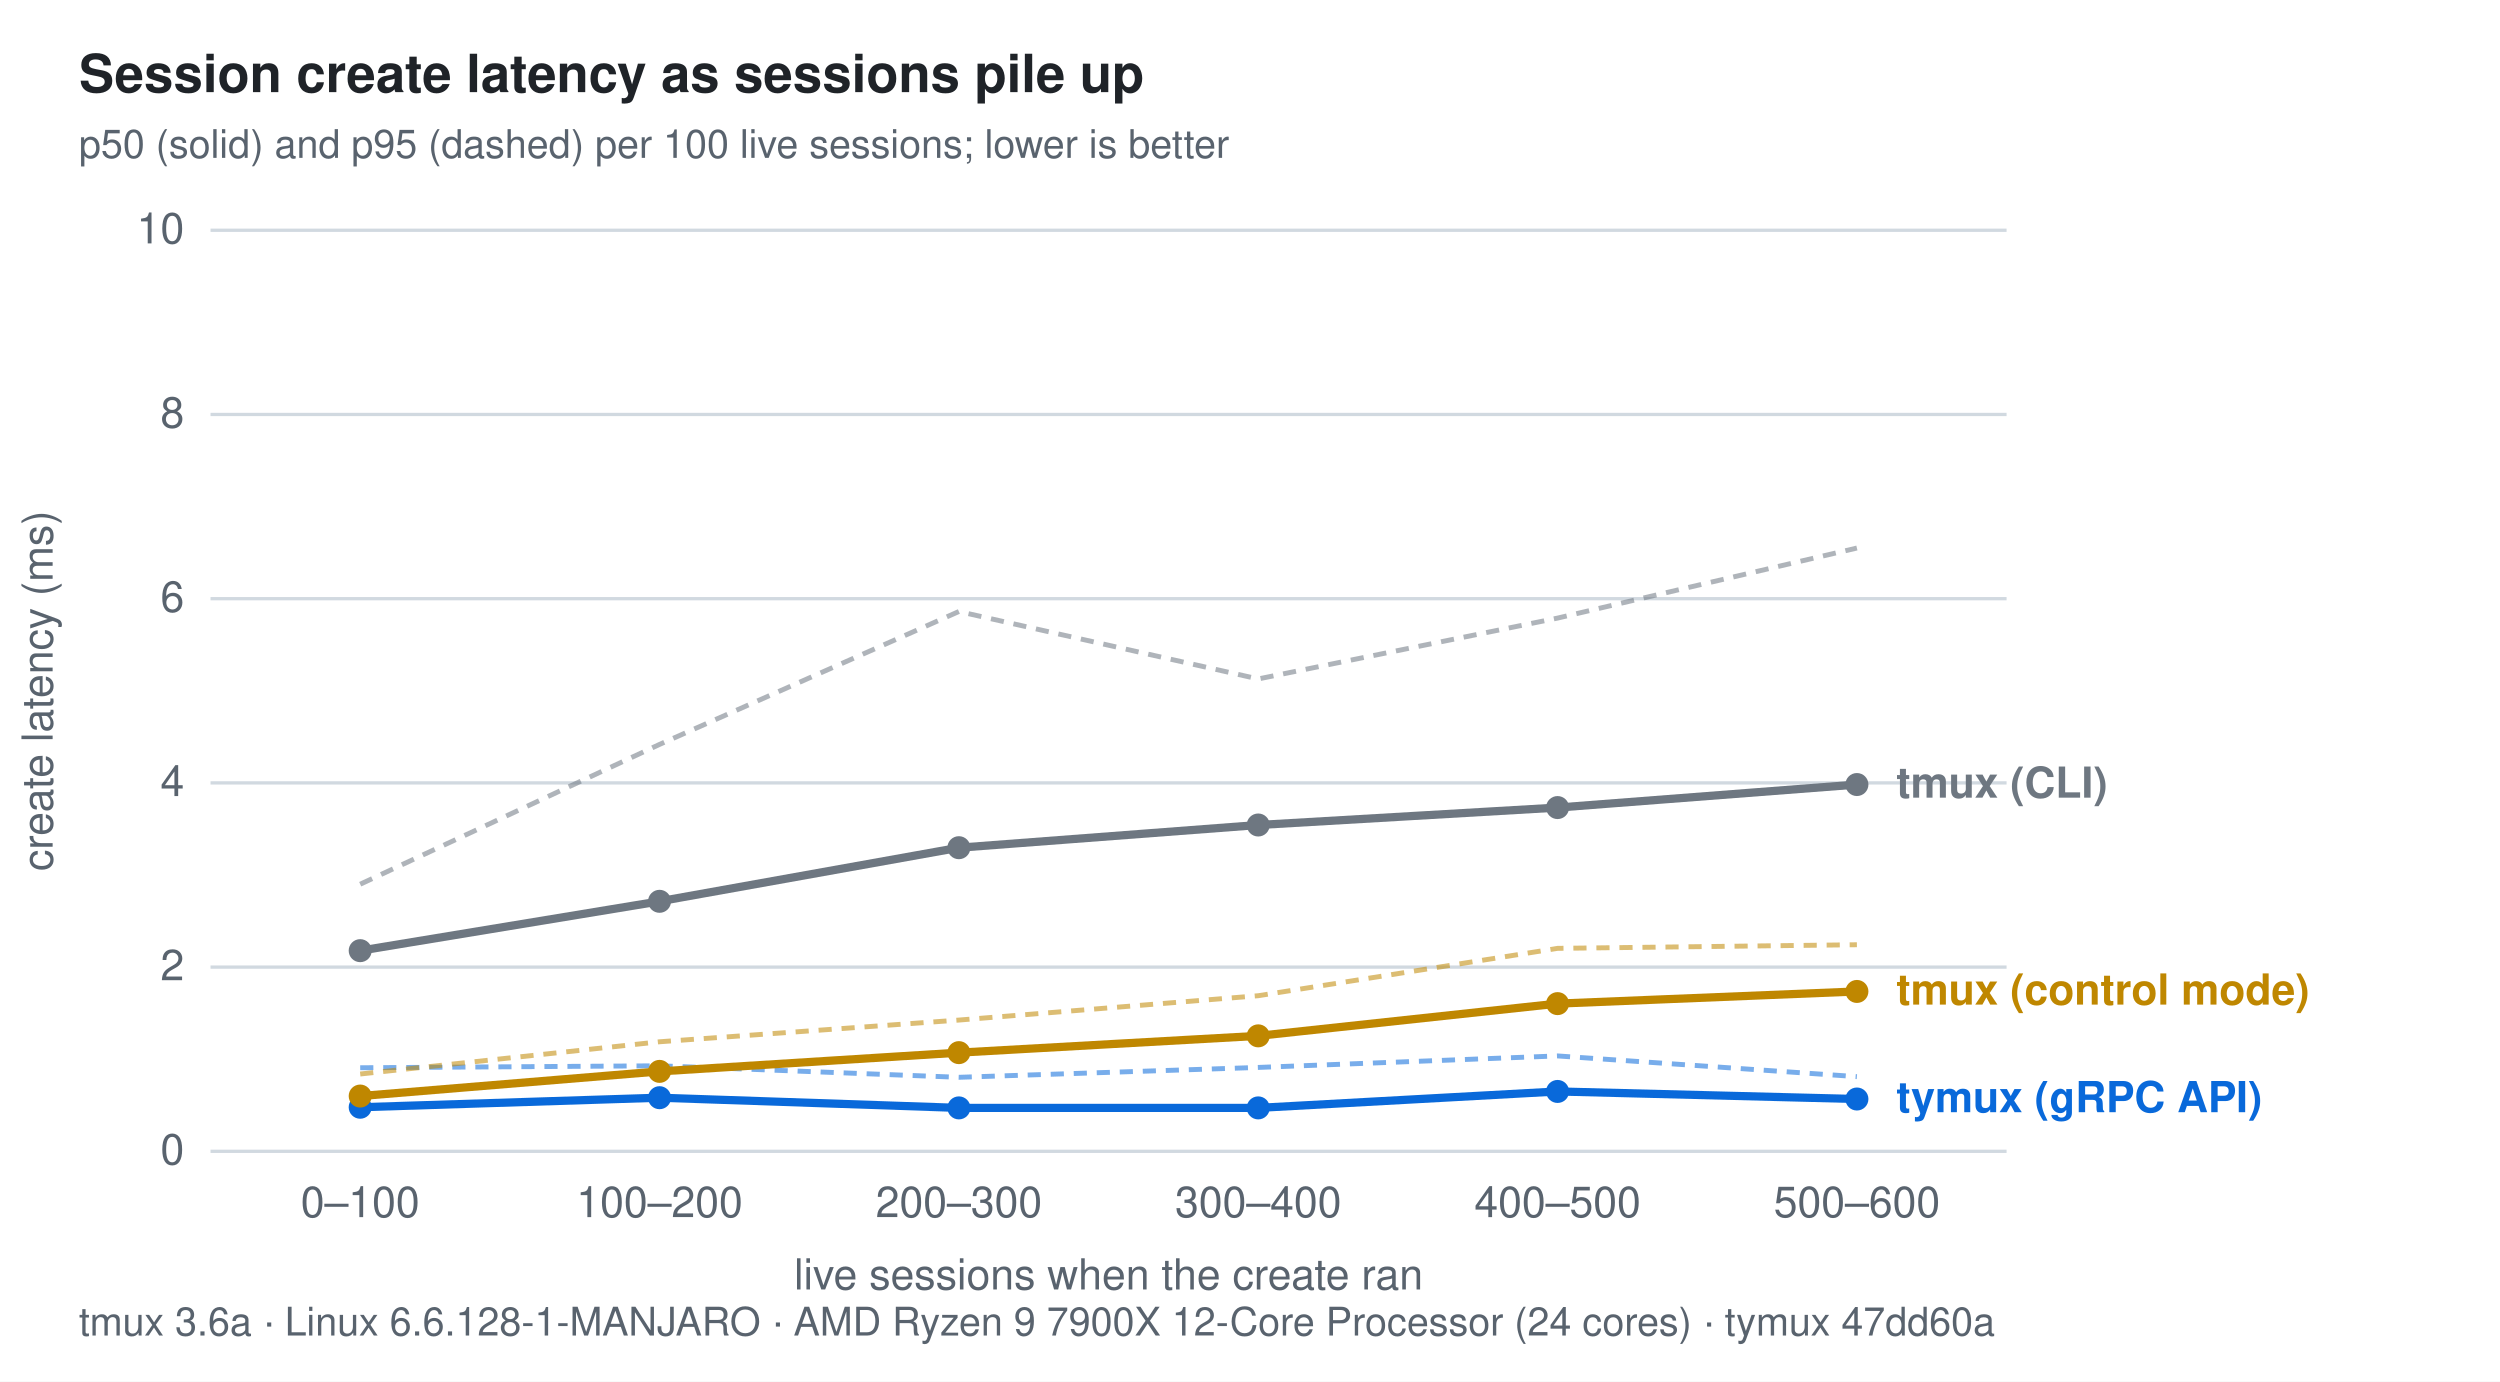
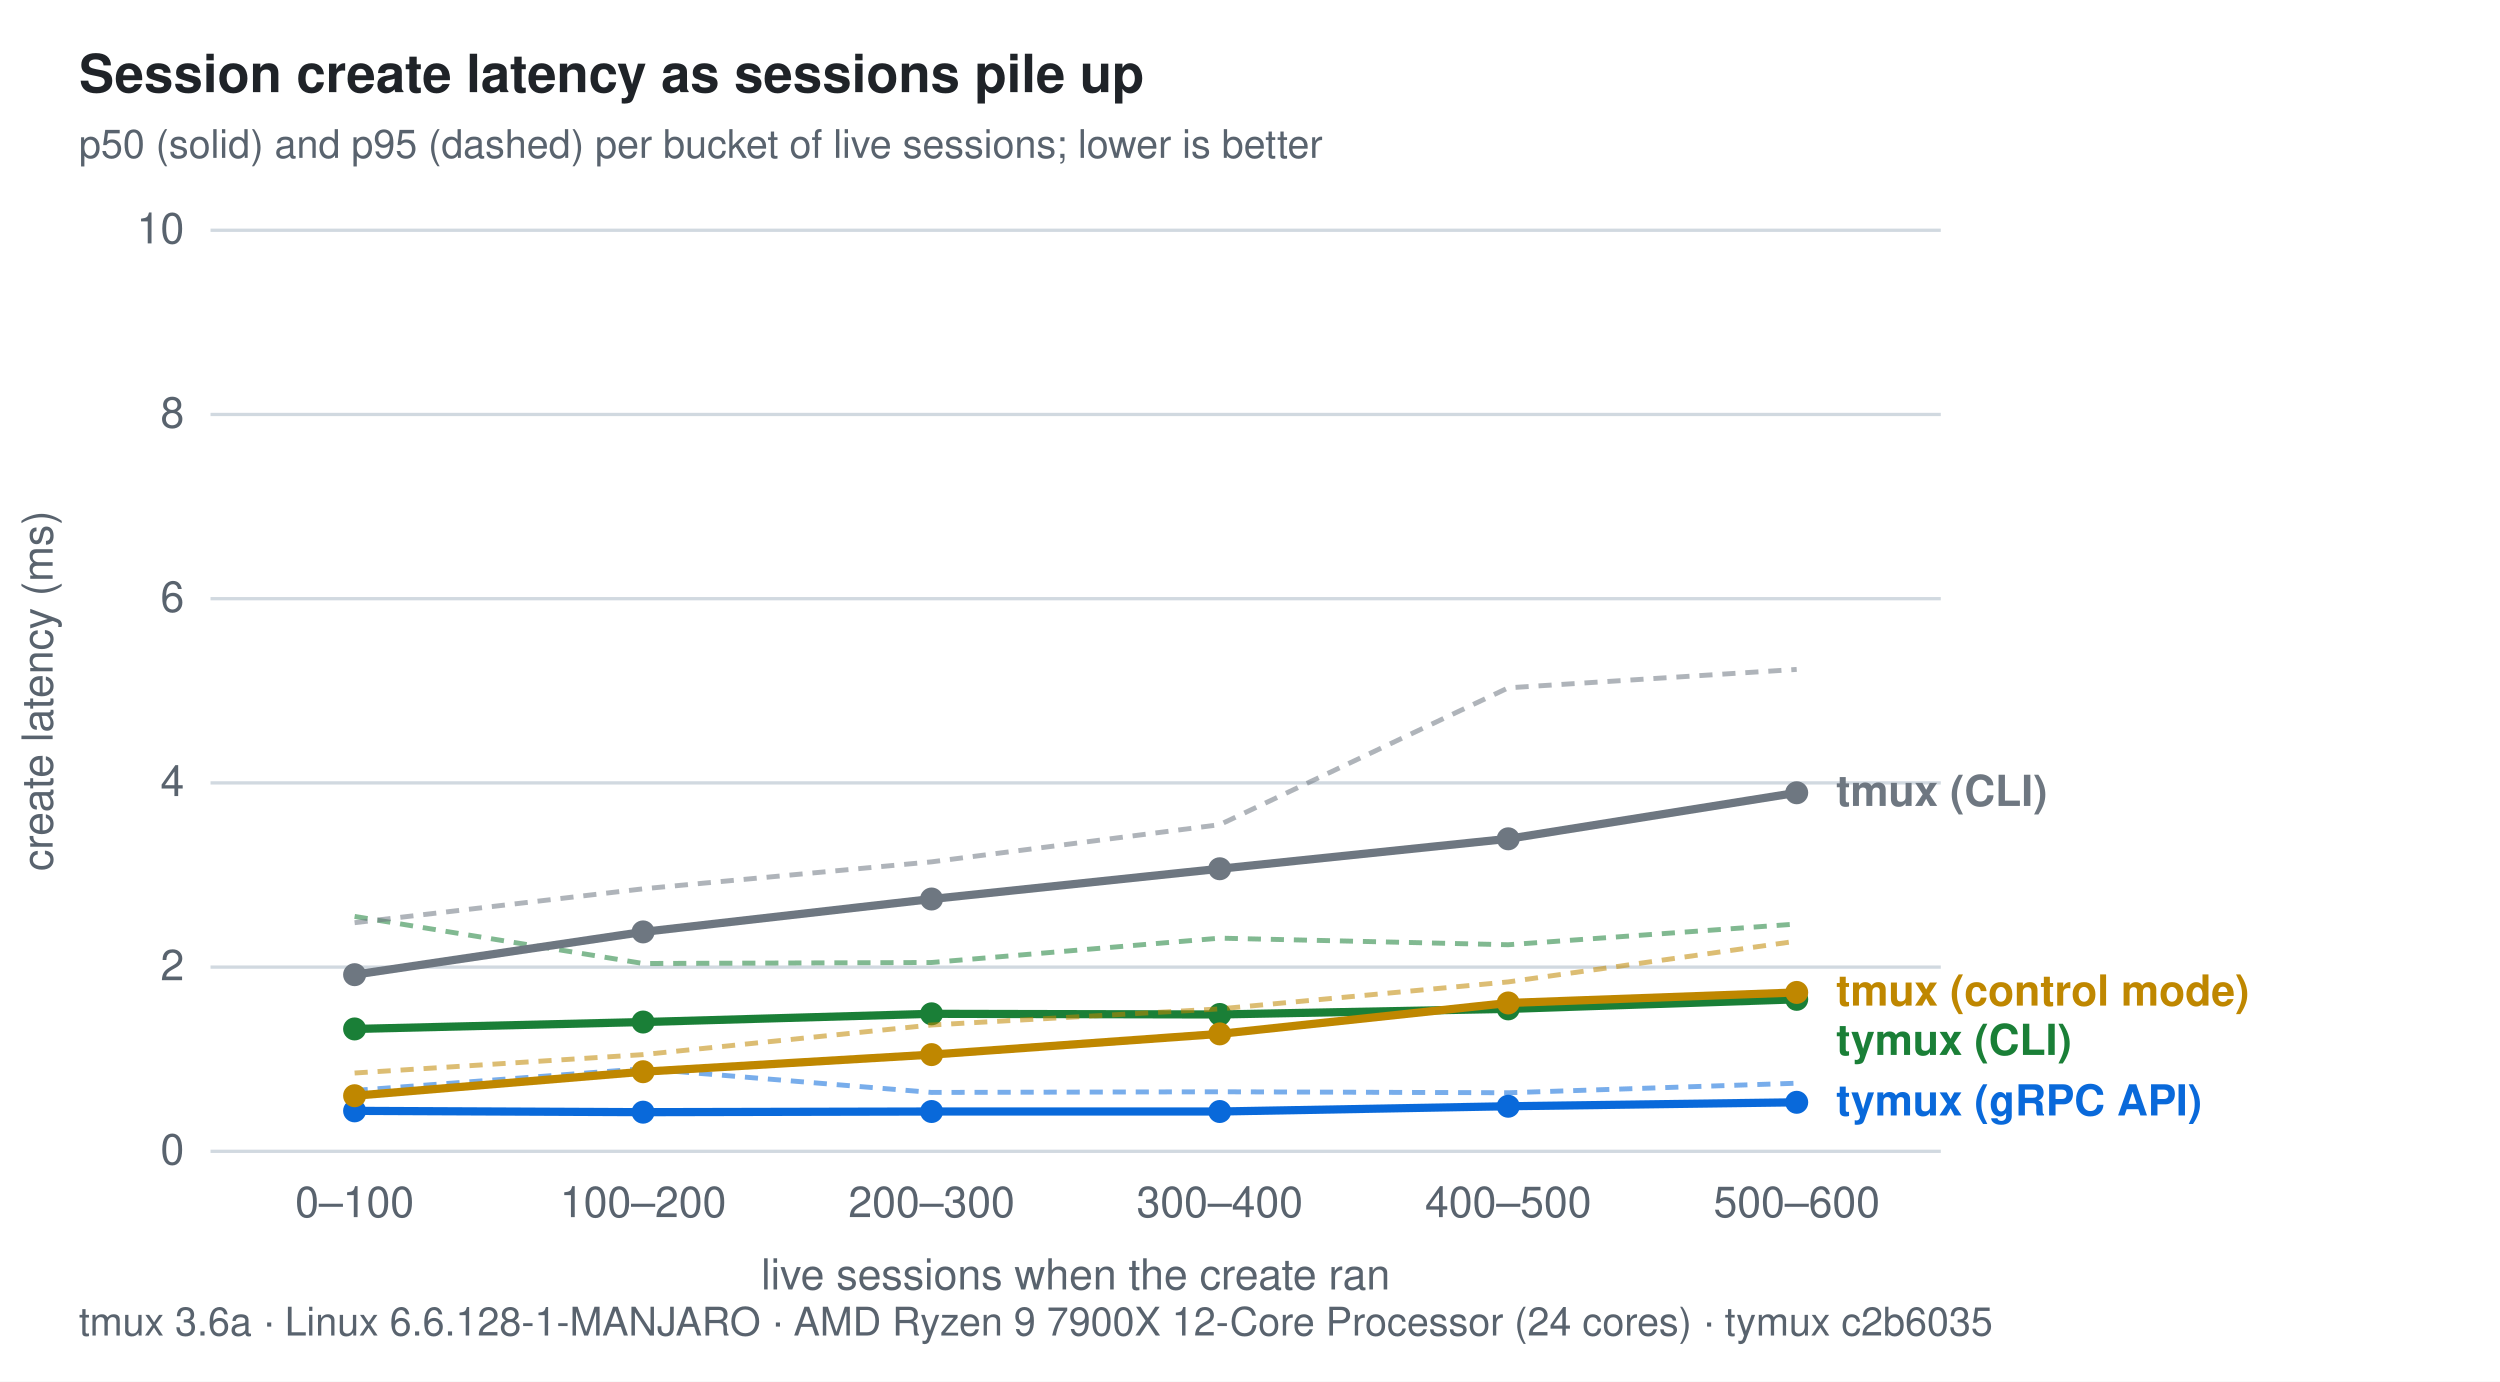
<svg xmlns="http://www.w3.org/2000/svg" viewBox="0 0 760 420" width="760" height="420" role="img" aria-labelledby="t d">
  <style>
  .bg{fill:#ffffff} .fg{fill:#1f2328} .mut{fill:#59636e} .grid{stroke:#d1d9e0;stroke-width:1}
  .ln{fill:none;stroke-width:2.5} .p95{fill:none;stroke-width:1.5;stroke-dasharray:4 3;opacity:.55}
-   .whisk{fill:none;stroke-width:1.5;stroke-dasharray:none;opacity:.9} .lbl{font-weight:600}
+   .whisk{fill:none;stroke-width:1.5;opacity:.9} .lbl{font-weight:600}
  text{font-family:-apple-system,BlinkMacSystemFont,"Segoe UI",Helvetica,Arial,sans-serif;font-size:13px}
  .title{font-size:16px;font-weight:600} .sub{font-size:12px}
-   .s-tymux .ln,.s-tymux .p95,.s-tymux .whisk{stroke:#0969da} .s-tymux .dot,.s-tymux .bar{fill:#0969da} .s-tymux .lbl{fill:#0969da}.s-cli .ln,.s-cli .p95,.s-cli .whisk{stroke:#6e7781} .s-cli .dot,.s-cli .bar{fill:#6e7781} .s-cli .lbl{fill:#6e7781}.s-ctl .ln,.s-ctl .p95,.s-ctl .whisk{stroke:#bf8700} .s-ctl .dot,.s-ctl .bar{fill:#bf8700} .s-ctl .lbl{fill:#bf8700}
+   .s-tymux .ln,.s-tymux .p95,.s-tymux .whisk{stroke:#0969da} .s-tymux .dot,.s-tymux .bar{fill:#0969da} .s-tymux .lbl{fill:#0969da}.s-tymuxcli .ln,.s-tymuxcli .p95,.s-tymuxcli .whisk{stroke:#1a7f37} .s-tymuxcli .dot,.s-tymuxcli .bar{fill:#1a7f37} .s-tymuxcli .lbl{fill:#1a7f37}.s-cli .ln,.s-cli .p95,.s-cli .whisk{stroke:#6e7781} .s-cli .dot,.s-cli .bar{fill:#6e7781} .s-cli .lbl{fill:#6e7781}.s-ctl .ln,.s-ctl .p95,.s-ctl .whisk{stroke:#bf8700} .s-ctl .dot,.s-ctl .bar{fill:#bf8700} .s-ctl .lbl{fill:#bf8700}
  @media (prefers-color-scheme:dark){
    .bg{fill:#0d1117} .fg{fill:#e6edf3} .mut{fill:#9198a1} .grid{stroke:#30363d}
-     .s-tymux .ln,.s-tymux .p95,.s-tymux .whisk{stroke:#58a6ff} .s-tymux .dot,.s-tymux .bar{fill:#58a6ff} .s-tymux .lbl{fill:#58a6ff}.s-cli .ln,.s-cli .p95,.s-cli .whisk{stroke:#9198a1} .s-cli .dot,.s-cli .bar{fill:#9198a1} .s-cli .lbl{fill:#9198a1}.s-ctl .ln,.s-ctl .p95,.s-ctl .whisk{stroke:#d29922} .s-ctl .dot,.s-ctl .bar{fill:#d29922} .s-ctl .lbl{fill:#d29922}
+     .s-tymux .ln,.s-tymux .p95,.s-tymux .whisk{stroke:#58a6ff} .s-tymux .dot,.s-tymux .bar{fill:#58a6ff} .s-tymux .lbl{fill:#58a6ff}.s-tymuxcli .ln,.s-tymuxcli .p95,.s-tymuxcli .whisk{stroke:#3fb950} .s-tymuxcli .dot,.s-tymuxcli .bar{fill:#3fb950} .s-tymuxcli .lbl{fill:#3fb950}.s-cli .ln,.s-cli .p95,.s-cli .whisk{stroke:#9198a1} .s-cli .dot,.s-cli .bar{fill:#9198a1} .s-cli .lbl{fill:#9198a1}.s-ctl .ln,.s-ctl .p95,.s-ctl .whisk{stroke:#d29922} .s-ctl .dot,.s-ctl .bar{fill:#d29922} .s-ctl .lbl{fill:#d29922}
  }
</style>
  <rect class="bg" width="760" height="420" />
  <text class="fg title" x="24" y="28">Session create latency as sessions pile up</text>
-   <text class="mut sub" x="24" y="48">p50 (solid) and p95 (dashed) per 100 live sessions; lower is better</text>
-   <line class="grid" x1="64" x2="610" y1="350.0" y2="350.0" />
-   <text class="mut" x="56" y="354.0" text-anchor="end">0</text>
-   <line class="grid" x1="64" x2="610" y1="294.0" y2="294.0" />
-   <text class="mut" x="56" y="298.0" text-anchor="end">2</text>
-   <line class="grid" x1="64" x2="610" y1="238.0" y2="238.0" />
-   <text class="mut" x="56" y="242.0" text-anchor="end">4</text>
-   <line class="grid" x1="64" x2="610" y1="182.0" y2="182.0" />
-   <text class="mut" x="56" y="186.0" text-anchor="end">6</text>
-   <line class="grid" x1="64" x2="610" y1="126.0" y2="126.0" />
-   <text class="mut" x="56" y="130.0" text-anchor="end">8</text>
-   <line class="grid" x1="64" x2="610" y1="70.0" y2="70.0" />
-   <text class="mut" x="56" y="74.0" text-anchor="end">10</text>
+   <text class="mut sub" x="24" y="48">p50 (solid) and p95 (dashed) per bucket of live sessions; lower is better</text>
+   <line class="grid" x1="64" x2="590.0" y1="350.0" y2="350.0" />
+   <text class="mut" x="56.0" y="354.0" text-anchor="end">0</text>
+   <line class="grid" x1="64" x2="590.0" y1="294.0" y2="294.0" />
+   <text class="mut" x="56.0" y="298.0" text-anchor="end">2</text>
+   <line class="grid" x1="64" x2="590.0" y1="238.0" y2="238.0" />
+   <text class="mut" x="56.0" y="242.0" text-anchor="end">4</text>
+   <line class="grid" x1="64" x2="590.0" y1="182.0" y2="182.0" />
+   <text class="mut" x="56.0" y="186.0" text-anchor="end">6</text>
+   <line class="grid" x1="64" x2="590.0" y1="126.0" y2="126.0" />
+   <text class="mut" x="56.0" y="130.0" text-anchor="end">8</text>
+   <line class="grid" x1="64" x2="590.0" y1="70.0" y2="70.0" />
+   <text class="mut" x="56.0" y="74.0" text-anchor="end">10</text>
  <text class="mut" transform="translate(16 210.0) rotate(-90)" text-anchor="middle">create latency (ms)</text>
-   <text class="mut" x="109.5" y="370" text-anchor="middle">0–100</text>
-   <text class="mut" x="200.5" y="370" text-anchor="middle">100–200</text>
-   <text class="mut" x="291.5" y="370" text-anchor="middle">200–300</text>
-   <text class="mut" x="382.5" y="370" text-anchor="middle">300–400</text>
-   <text class="mut" x="473.5" y="370" text-anchor="middle">400–500</text>
-   <text class="mut" x="564.5" y="370" text-anchor="middle">500–600</text>
-   <text class="mut" x="337.0" y="392" text-anchor="middle">live sessions when the create ran</text>
+   <text class="mut" x="107.8" y="370.0" text-anchor="middle">0–100</text>
+   <text class="mut" x="195.5" y="370.0" text-anchor="middle">100–200</text>
+   <text class="mut" x="283.2" y="370.0" text-anchor="middle">200–300</text>
+   <text class="mut" x="370.8" y="370.0" text-anchor="middle">300–400</text>
+   <text class="mut" x="458.5" y="370.0" text-anchor="middle">400–500</text>
+   <text class="mut" x="546.2" y="370.0" text-anchor="middle">500–600</text>
+   <text class="mut" x="327.0" y="392.0" text-anchor="middle">live sessions when the create ran</text>
  <g class="s-tymux">
-     <polyline class="p95" points="109.5,324.6 200.5,324.0 291.5,327.5 382.5,324.5 473.5,321.0 564.5,327.3" />
-     <polyline class="ln" points="109.5,336.6 200.5,333.7 291.5,336.8 382.5,336.8 473.5,331.8 564.5,334.1" />
-     <circle class="dot" cx="109.5" cy="336.6" r="3.5" />
-     <circle class="dot" cx="200.5" cy="333.7" r="3.5" />
-     <circle class="dot" cx="291.5" cy="336.8" r="3.5" />
-     <circle class="dot" cx="382.5" cy="336.8" r="3.5" />
-     <circle class="dot" cx="473.5" cy="331.8" r="3.5" />
-     <circle class="dot" cx="564.5" cy="334.1" r="3.5" />
-     <text class="lbl" x="576.5" y="338.1">tymux (gRPC API)</text>
+     <polyline class="p95" points="107.8,331.5 195.5,324.9 283.2,332.1 370.8,331.9 458.5,332.2 546.2,329.3" />
+     <polyline class="ln" points="107.8,337.7 195.5,338.1 283.2,337.9 370.8,337.9 458.5,336.3 546.2,335.1" />
+     <circle class="dot" cx="107.8" cy="337.7" r="3.5" />
+     <circle class="dot" cx="195.5" cy="338.1" r="3.5" />
+     <circle class="dot" cx="283.2" cy="337.9" r="3.5" />
+     <circle class="dot" cx="370.8" cy="337.9" r="3.5" />
+     <circle class="dot" cx="458.5" cy="336.3" r="3.5" />
+     <circle class="dot" cx="546.2" cy="335.1" r="3.5" />
+     <text class="lbl" x="558.2" y="339.1">tymux (gRPC API)</text>
+   </g>
+   <g class="s-tymuxcli">
+     <polyline class="p95" points="107.8,278.6 195.5,292.9 283.2,292.6 370.8,285.2 458.5,287.2 546.2,280.9" />
+     <polyline class="ln" points="107.8,312.8 195.5,310.7 283.2,308.2 370.8,308.4 458.5,306.7 546.2,303.8" />
+     <circle class="dot" cx="107.8" cy="312.8" r="3.5" />
+     <circle class="dot" cx="195.5" cy="310.7" r="3.5" />
+     <circle class="dot" cx="283.2" cy="308.2" r="3.5" />
+     <circle class="dot" cx="370.8" cy="308.4" r="3.5" />
+     <circle class="dot" cx="458.5" cy="306.7" r="3.5" />
+     <circle class="dot" cx="546.2" cy="303.8" r="3.5" />
+     <text class="lbl" x="558.2" y="320.7">tymux (CLI)</text>
  </g>
  <g class="s-cli">
-     <polyline class="p95" points="109.5,268.8 200.5,226.3 291.5,185.9 382.5,206.4 473.5,187.9 564.5,166.6" />
-     <polyline class="ln" points="109.5,289.0 200.5,274.0 291.5,257.7 382.5,250.8 473.5,245.5 564.5,238.5" />
-     <circle class="dot" cx="109.5" cy="289.0" r="3.5" />
-     <circle class="dot" cx="200.5" cy="274.0" r="3.5" />
-     <circle class="dot" cx="291.5" cy="257.7" r="3.5" />
-     <circle class="dot" cx="382.5" cy="250.8" r="3.5" />
-     <circle class="dot" cx="473.5" cy="245.5" r="3.5" />
-     <circle class="dot" cx="564.5" cy="238.5" r="3.5" />
-     <text class="lbl" x="576.5" y="242.5">tmux (CLI)</text>
+     <polyline class="p95" points="107.8,280.5 195.5,270.2 283.2,262.0 370.8,250.7 458.5,209.1 546.2,203.5" />
+     <polyline class="ln" points="107.8,296.3 195.5,283.3 283.2,273.3 370.8,264.1 458.5,255.0 546.2,241.0" />
+     <circle class="dot" cx="107.8" cy="296.3" r="3.5" />
+     <circle class="dot" cx="195.5" cy="283.3" r="3.5" />
+     <circle class="dot" cx="283.2" cy="273.3" r="3.5" />
+     <circle class="dot" cx="370.8" cy="264.1" r="3.5" />
+     <circle class="dot" cx="458.5" cy="255.0" r="3.5" />
+     <circle class="dot" cx="546.2" cy="241.0" r="3.5" />
+     <text class="lbl" x="558.2" y="245.0">tmux (CLI)</text>
  </g>
  <g class="s-ctl">
-     <polyline class="p95" points="109.5,326.5 200.5,316.7 291.5,310.1 382.5,302.7 473.5,288.3 564.5,287.2" />
-     <polyline class="ln" points="109.5,333.2 200.5,325.7 291.5,320.0 382.5,314.9 473.5,305.1 564.5,301.4" />
-     <circle class="dot" cx="109.5" cy="333.2" r="3.5" />
-     <circle class="dot" cx="200.5" cy="325.7" r="3.5" />
-     <circle class="dot" cx="291.5" cy="320.0" r="3.5" />
-     <circle class="dot" cx="382.5" cy="314.9" r="3.5" />
-     <circle class="dot" cx="473.5" cy="305.1" r="3.5" />
-     <circle class="dot" cx="564.5" cy="301.4" r="3.5" />
-     <text class="lbl" x="576.5" y="305.4">tmux (control mode)</text>
+     <polyline class="p95" points="107.8,326.2 195.5,320.6 283.2,311.6 370.8,306.7 458.5,298.5 546.2,286.1" />
+     <polyline class="ln" points="107.8,333.1 195.5,325.8 283.2,320.6 370.8,314.3 458.5,304.9 546.2,301.7" />
+     <circle class="dot" cx="107.8" cy="333.1" r="3.5" />
+     <circle class="dot" cx="195.5" cy="325.8" r="3.5" />
+     <circle class="dot" cx="283.2" cy="320.6" r="3.5" />
+     <circle class="dot" cx="370.8" cy="314.3" r="3.5" />
+     <circle class="dot" cx="458.5" cy="304.9" r="3.5" />
+     <circle class="dot" cx="546.2" cy="301.7" r="3.5" />
+     <text class="lbl" x="558.2" y="305.7">tmux (control mode)</text>
  </g>
-   <text class="mut sub" x="24" y="406">tmux 3.6a · Linux 6.6.128-1-MANJARO · AMD Ryzen 9 7900X 12-Core Processor (24 cores) · tymux 47dd60a</text>
+   <text class="mut sub" x="24" y="406">tmux 3.6a · Linux 6.6.128-1-MANJARO · AMD Ryzen 9 7900X 12-Core Processor (24 cores) · tymux c2b6035</text>
</svg>
